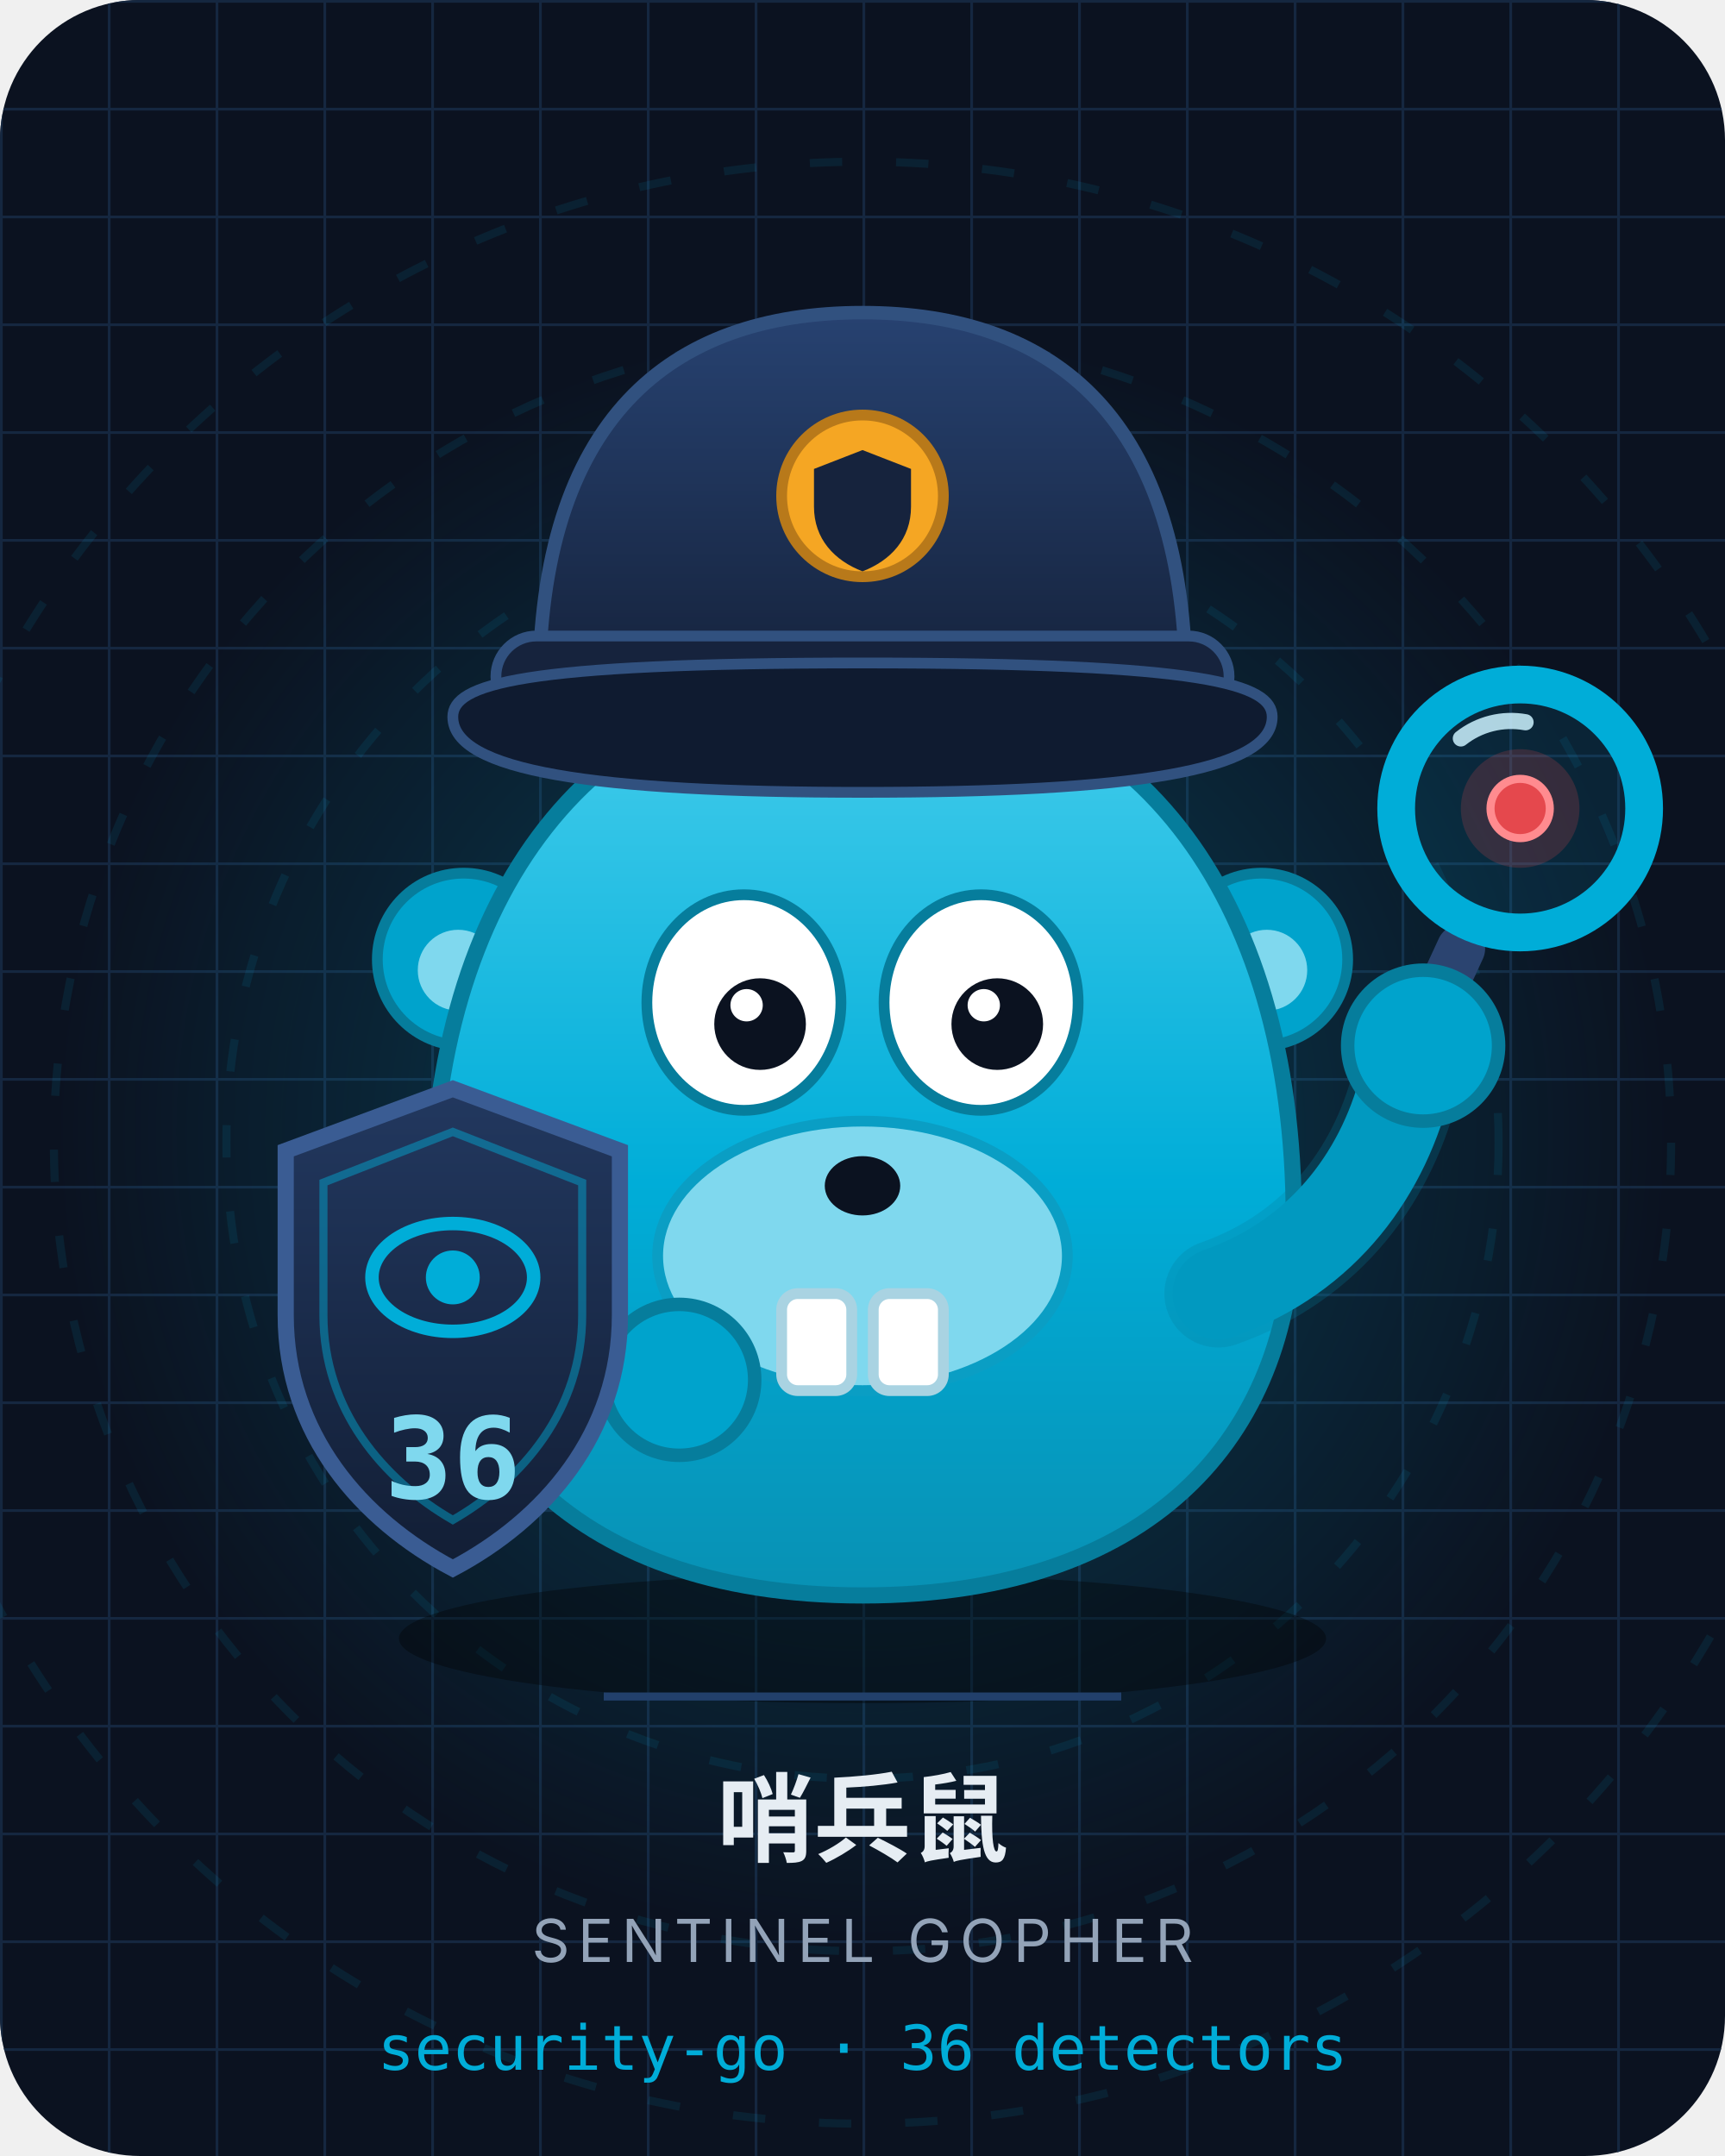
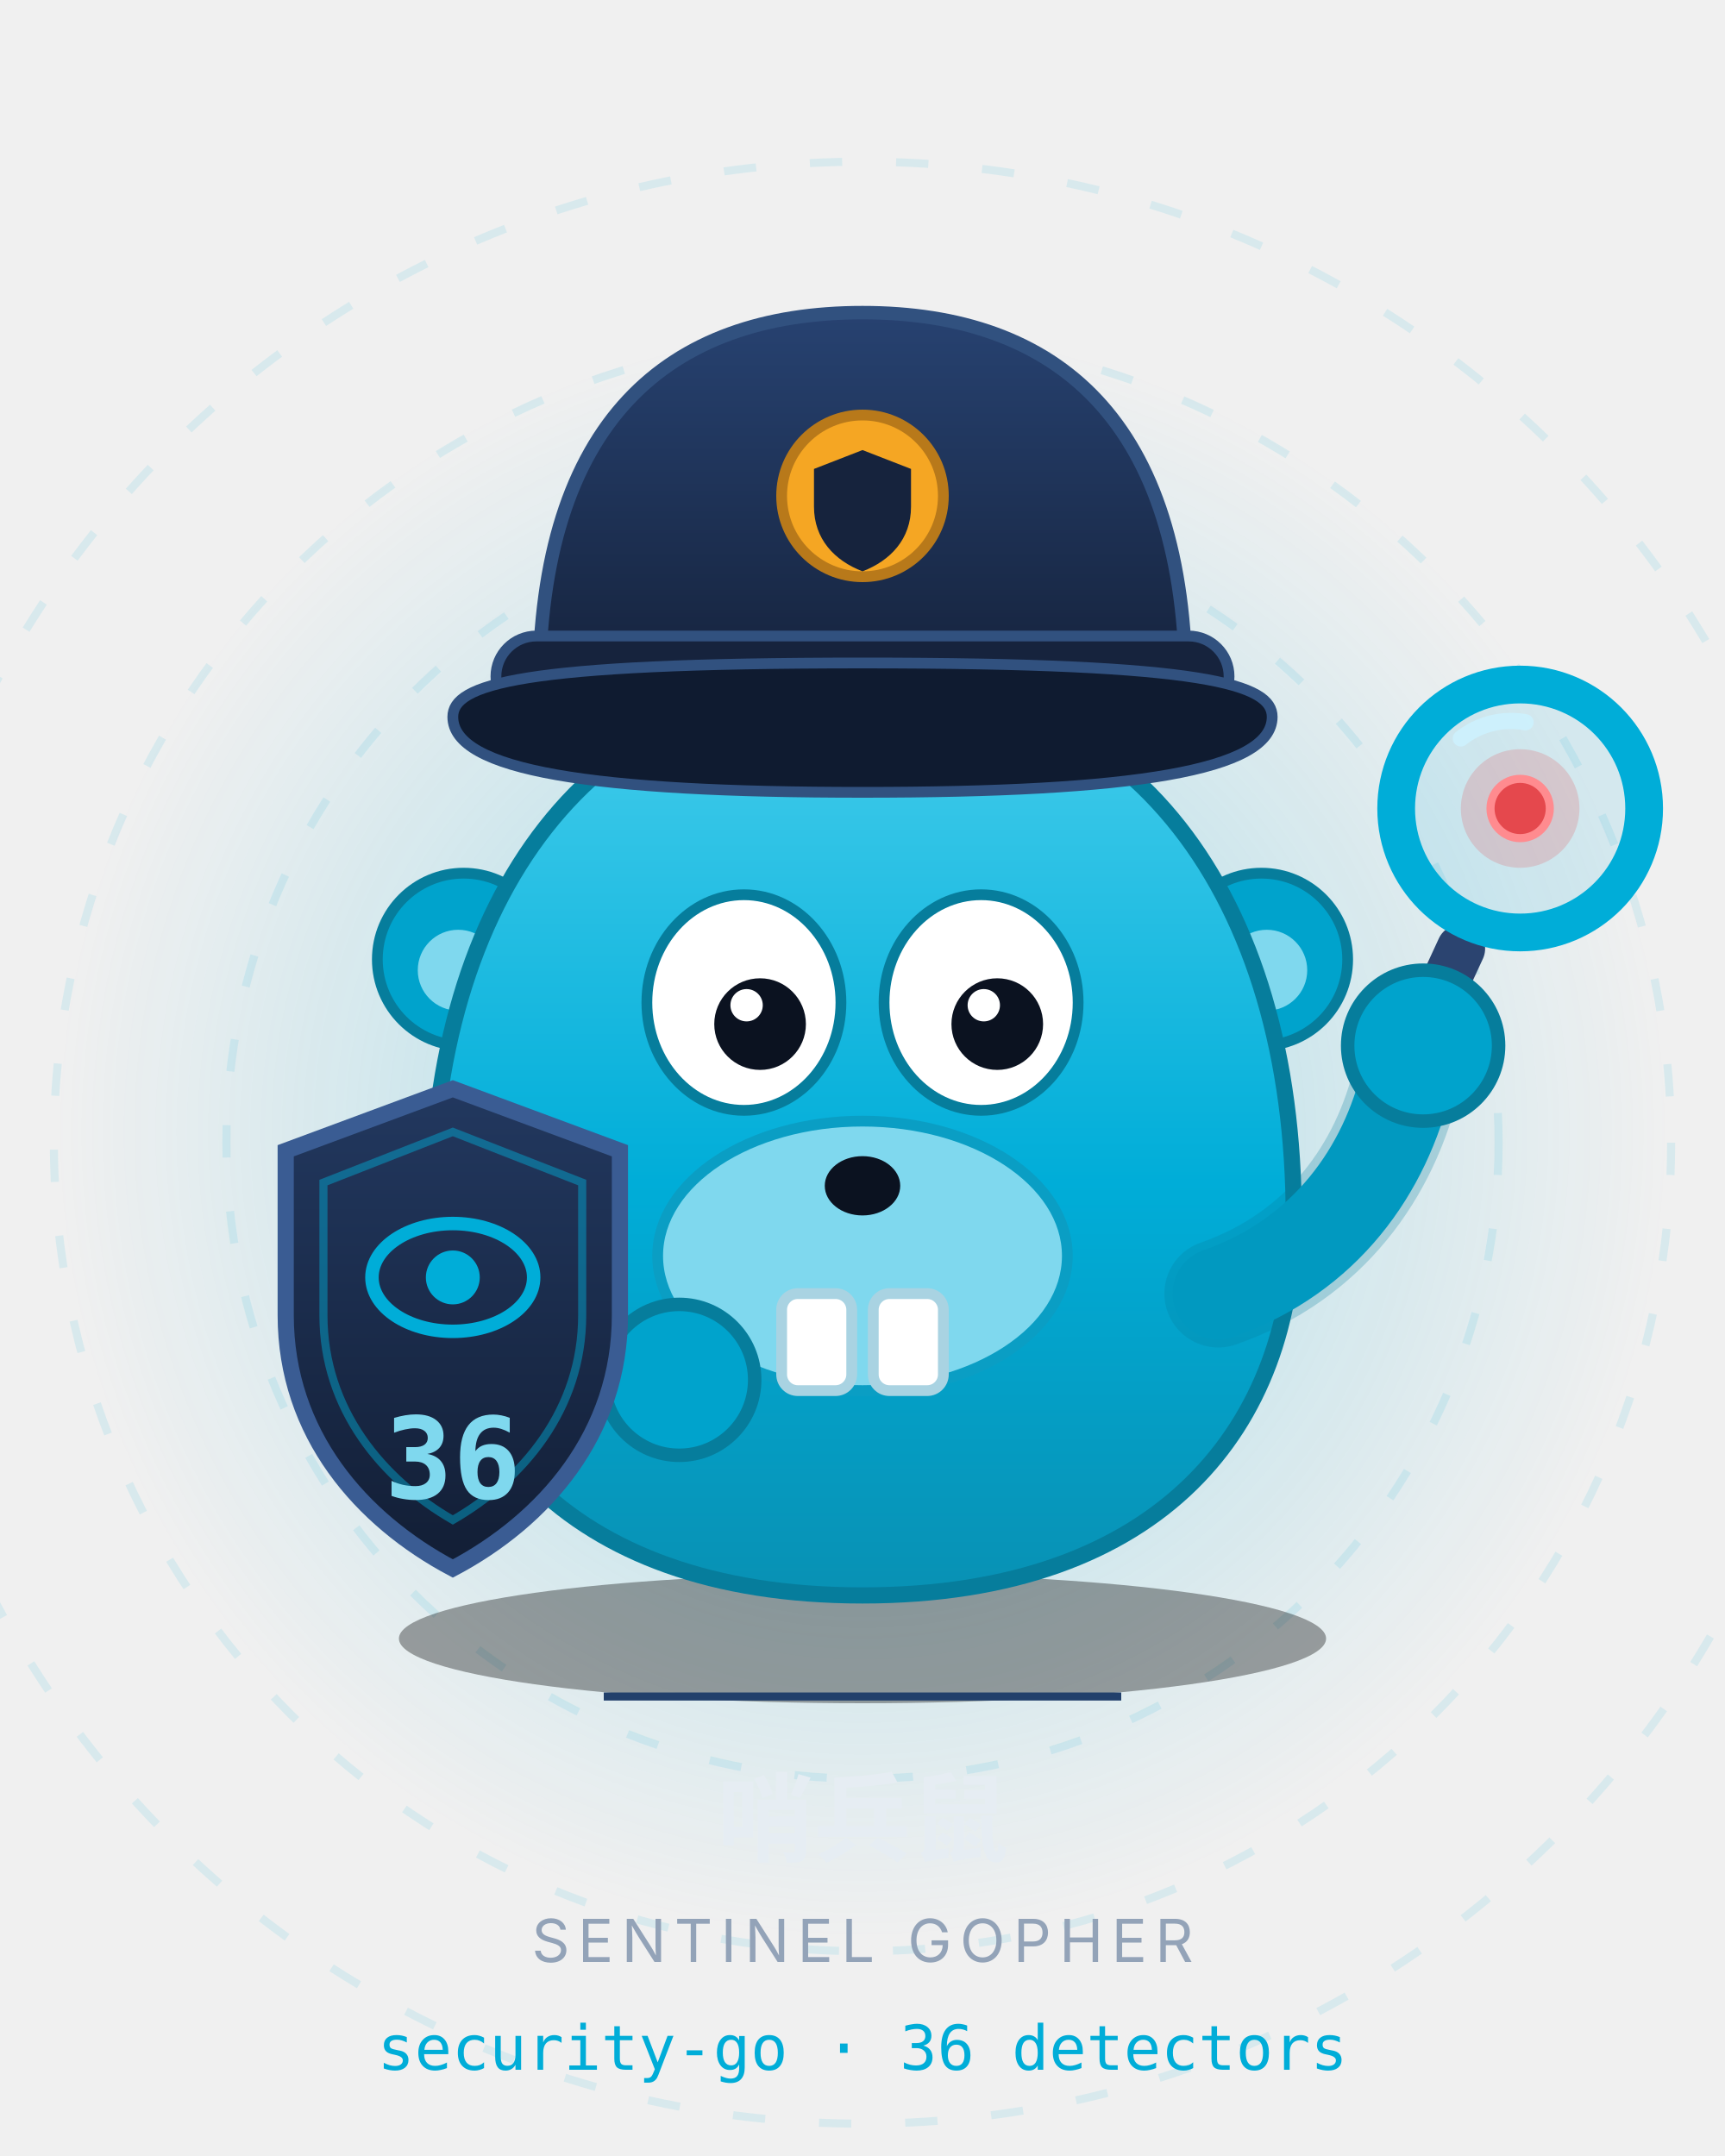
<svg xmlns="http://www.w3.org/2000/svg" viewBox="0 0 320 400" width="320" height="400" role="img" aria-label="哨兵鼠 — security-go 项目宠物">
  <defs>
    <linearGradient id="p-body" x1="0" y1="0" x2="0" y2="1">
      <stop offset="0" stop-color="#45cdec" />
      <stop offset="0.55" stop-color="#00add8" />
      <stop offset="1" stop-color="#0891b4" />
    </linearGradient>
    <linearGradient id="p-shield" x1="0" y1="0" x2="0" y2="1">
      <stop offset="0" stop-color="#22385f" />
      <stop offset="1" stop-color="#121e35" />
    </linearGradient>
    <linearGradient id="p-cap" x1="0" y1="0" x2="0" y2="1">
      <stop offset="0" stop-color="#274271" />
      <stop offset="1" stop-color="#15223b" />
    </linearGradient>
    <radialGradient id="p-glow" cx="0.5" cy="0.5" r="0.5">
      <stop offset="0" stop-color="#00add8" stop-opacity="0.30" />
      <stop offset="1" stop-color="#00add8" stop-opacity="0" />
    </radialGradient>
-     <pattern id="p-grid" width="20" height="20" patternUnits="userSpaceOnUse">
-       <path d="M20 0H0V20" fill="none" stroke="#152740" stroke-width="1" />
-     </pattern>
    <clipPath id="p-card">
      <rect width="320" height="400" rx="26" />
    </clipPath>
  </defs>
  <g clip-path="url(#p-card)">
-     <rect width="320" height="400" fill="#0b1220" />
-     <rect width="320" height="400" fill="url(#p-grid)" />
    <g fill="none" stroke="#00add8" stroke-opacity="0.10" stroke-dasharray="6 10">
      <circle cx="160" cy="212" r="118" stroke-width="1.5" />
      <circle cx="160" cy="212" r="150" stroke-width="1.5" />
      <circle cx="160" cy="212" r="182" stroke-width="1.5" />
    </g>
    <circle cx="160" cy="210" r="150" fill="url(#p-glow)" />
    <ellipse cx="160" cy="304" rx="86" ry="12" fill="#000" opacity="0.35" />
    <g fill="#00a3cc" stroke="#067d9c" stroke-width="2">
      <circle cx="86" cy="178" r="16" />
      <circle cx="234" cy="178" r="16" />
    </g>
    <g fill="#7fd8ee">
      <circle cx="85" cy="180" r="7.5" />
      <circle cx="235" cy="180" r="7.5" />
    </g>
    <path d="M160 296C104 296 80 264 80 226C80 166 110 126 160 126C210 126 240 166 240 226C240 264 216 296 160 296Z" fill="url(#p-body)" stroke="#067d9c" stroke-width="3" />
    <path d="M100 128C100 78 124 58 160 58C196 58 220 78 220 128Z" fill="url(#p-cap)" stroke="#31517f" stroke-width="2.5" />
    <rect x="92" y="118" width="136" height="15" rx="7.5" fill="#16233d" stroke="#31517f" stroke-width="2" />
    <path d="M84 133C84 127 96 123 160 123C224 123 236 127 236 133C236 143 210 147 160 147C110 147 84 143 84 133Z" fill="#0f1b30" stroke="#31517f" stroke-width="2" />
    <circle cx="160" cy="92" r="15" fill="#f5a623" stroke="#b8791a" stroke-width="2" />
    <path d="M160 83.5L169 87v7c0 6-3.8 10-9 12-5.2-2-9-6-9-12v-7Z" fill="#16233d" />
    <g fill="#ffffff" stroke="#067d9c" stroke-width="2">
      <ellipse cx="138" cy="186" rx="18" ry="20" />
      <ellipse cx="182" cy="186" rx="18" ry="20" />
    </g>
    <circle cx="141" cy="190" r="8.5" fill="#0b1220" />
    <circle cx="185" cy="190" r="8.5" fill="#0b1220" />
    <circle cx="138.5" cy="186.5" r="3" fill="#ffffff" />
    <circle cx="182.5" cy="186.5" r="3" fill="#ffffff" />
    <ellipse cx="160" cy="233" rx="38" ry="25" fill="#7fd8ee" stroke="#0a9ec4" stroke-width="2" />
    <ellipse cx="160" cy="220" rx="7" ry="5.5" fill="#0b1220" />
    <g fill="#ffffff" stroke="#a9d3e2" stroke-width="2">
      <rect x="145" y="240" width="13" height="18" rx="3" />
      <rect x="162" y="240" width="13" height="18" rx="3" />
    </g>
    <circle cx="126" cy="256" r="14" fill="#00a3cc" stroke="#067d9c" stroke-width="2.5" />
    <g>
      <path d="M84 202L115 213.5V244C115 266 101 282 84 291C67 282 53 266 53 244V213.5Z" fill="url(#p-shield)" stroke="#3a5c93" stroke-width="3" />
      <path d="M84 210L108 219.4V244C108 261.5 97 274.5 84 282C71 274.5 60 261.5 60 244V219.4Z" fill="none" stroke="#00add8" stroke-opacity="0.45" stroke-width="1.5" />
      <ellipse cx="84" cy="237" rx="15" ry="10" fill="none" stroke="#00add8" stroke-width="2.5" />
      <circle cx="84" cy="237" r="5" fill="#00add8" />
      <text x="84" y="278" text-anchor="middle" font-size="21" font-weight="700" font-family="ui-monospace, SFMono-Regular, Menlo, monospace" fill="#7fd8ee">36</text>
    </g>
    <path d="M226 240C246 233 257 217 261 200" fill="none" stroke="#00a3cc" stroke-width="17" stroke-linecap="round" />
    <path d="M226 240C246 233 257 217 261 200" fill="none" stroke="#067d9c" stroke-width="20" stroke-linecap="round" stroke-opacity="0.25" />
    <line x1="271" y1="176" x2="265" y2="189" stroke="#2b4470" stroke-width="9" stroke-linecap="round" />
    <circle cx="264" cy="194" r="14" fill="#00a3cc" stroke="#067d9c" stroke-width="2.5" />
    <circle cx="282" cy="150" r="23" fill="#00add8" fill-opacity="0.12" stroke="#00add8" stroke-width="7" />
    <circle cx="282" cy="150" r="11" fill="#e5484d" fill-opacity="0.20" />
    <circle cx="282" cy="150" r="5.5" fill="#e5484d" stroke="#ff8b8f" stroke-width="1.5" />
    <path d="M271 137A15 15 0 0 1 283 134" fill="none" stroke="#cdf2ff" stroke-width="3" stroke-linecap="round" stroke-opacity="0.85" />
    <rect x="112" y="314" width="96" height="1.5" fill="#22406b" />
    <text x="160" y="344" text-anchor="middle" font-size="18" font-weight="700" fill="#e6edf3" font-family="system-ui, -apple-system, 'PingFang SC', 'Microsoft YaHei', 'Noto Sans CJK SC', sans-serif">哨兵鼠</text>
    <text x="160" y="364" text-anchor="middle" font-size="11" letter-spacing="1.5" fill="#93a3b8" font-family="system-ui, -apple-system, sans-serif">SENTINEL GOPHER</text>
    <text x="160" y="384" text-anchor="middle" font-size="11.5" fill="#00add8" font-family="ui-monospace, SFMono-Regular, Menlo, monospace">security-go · 36 detectors</text>
  </g>
</svg>
